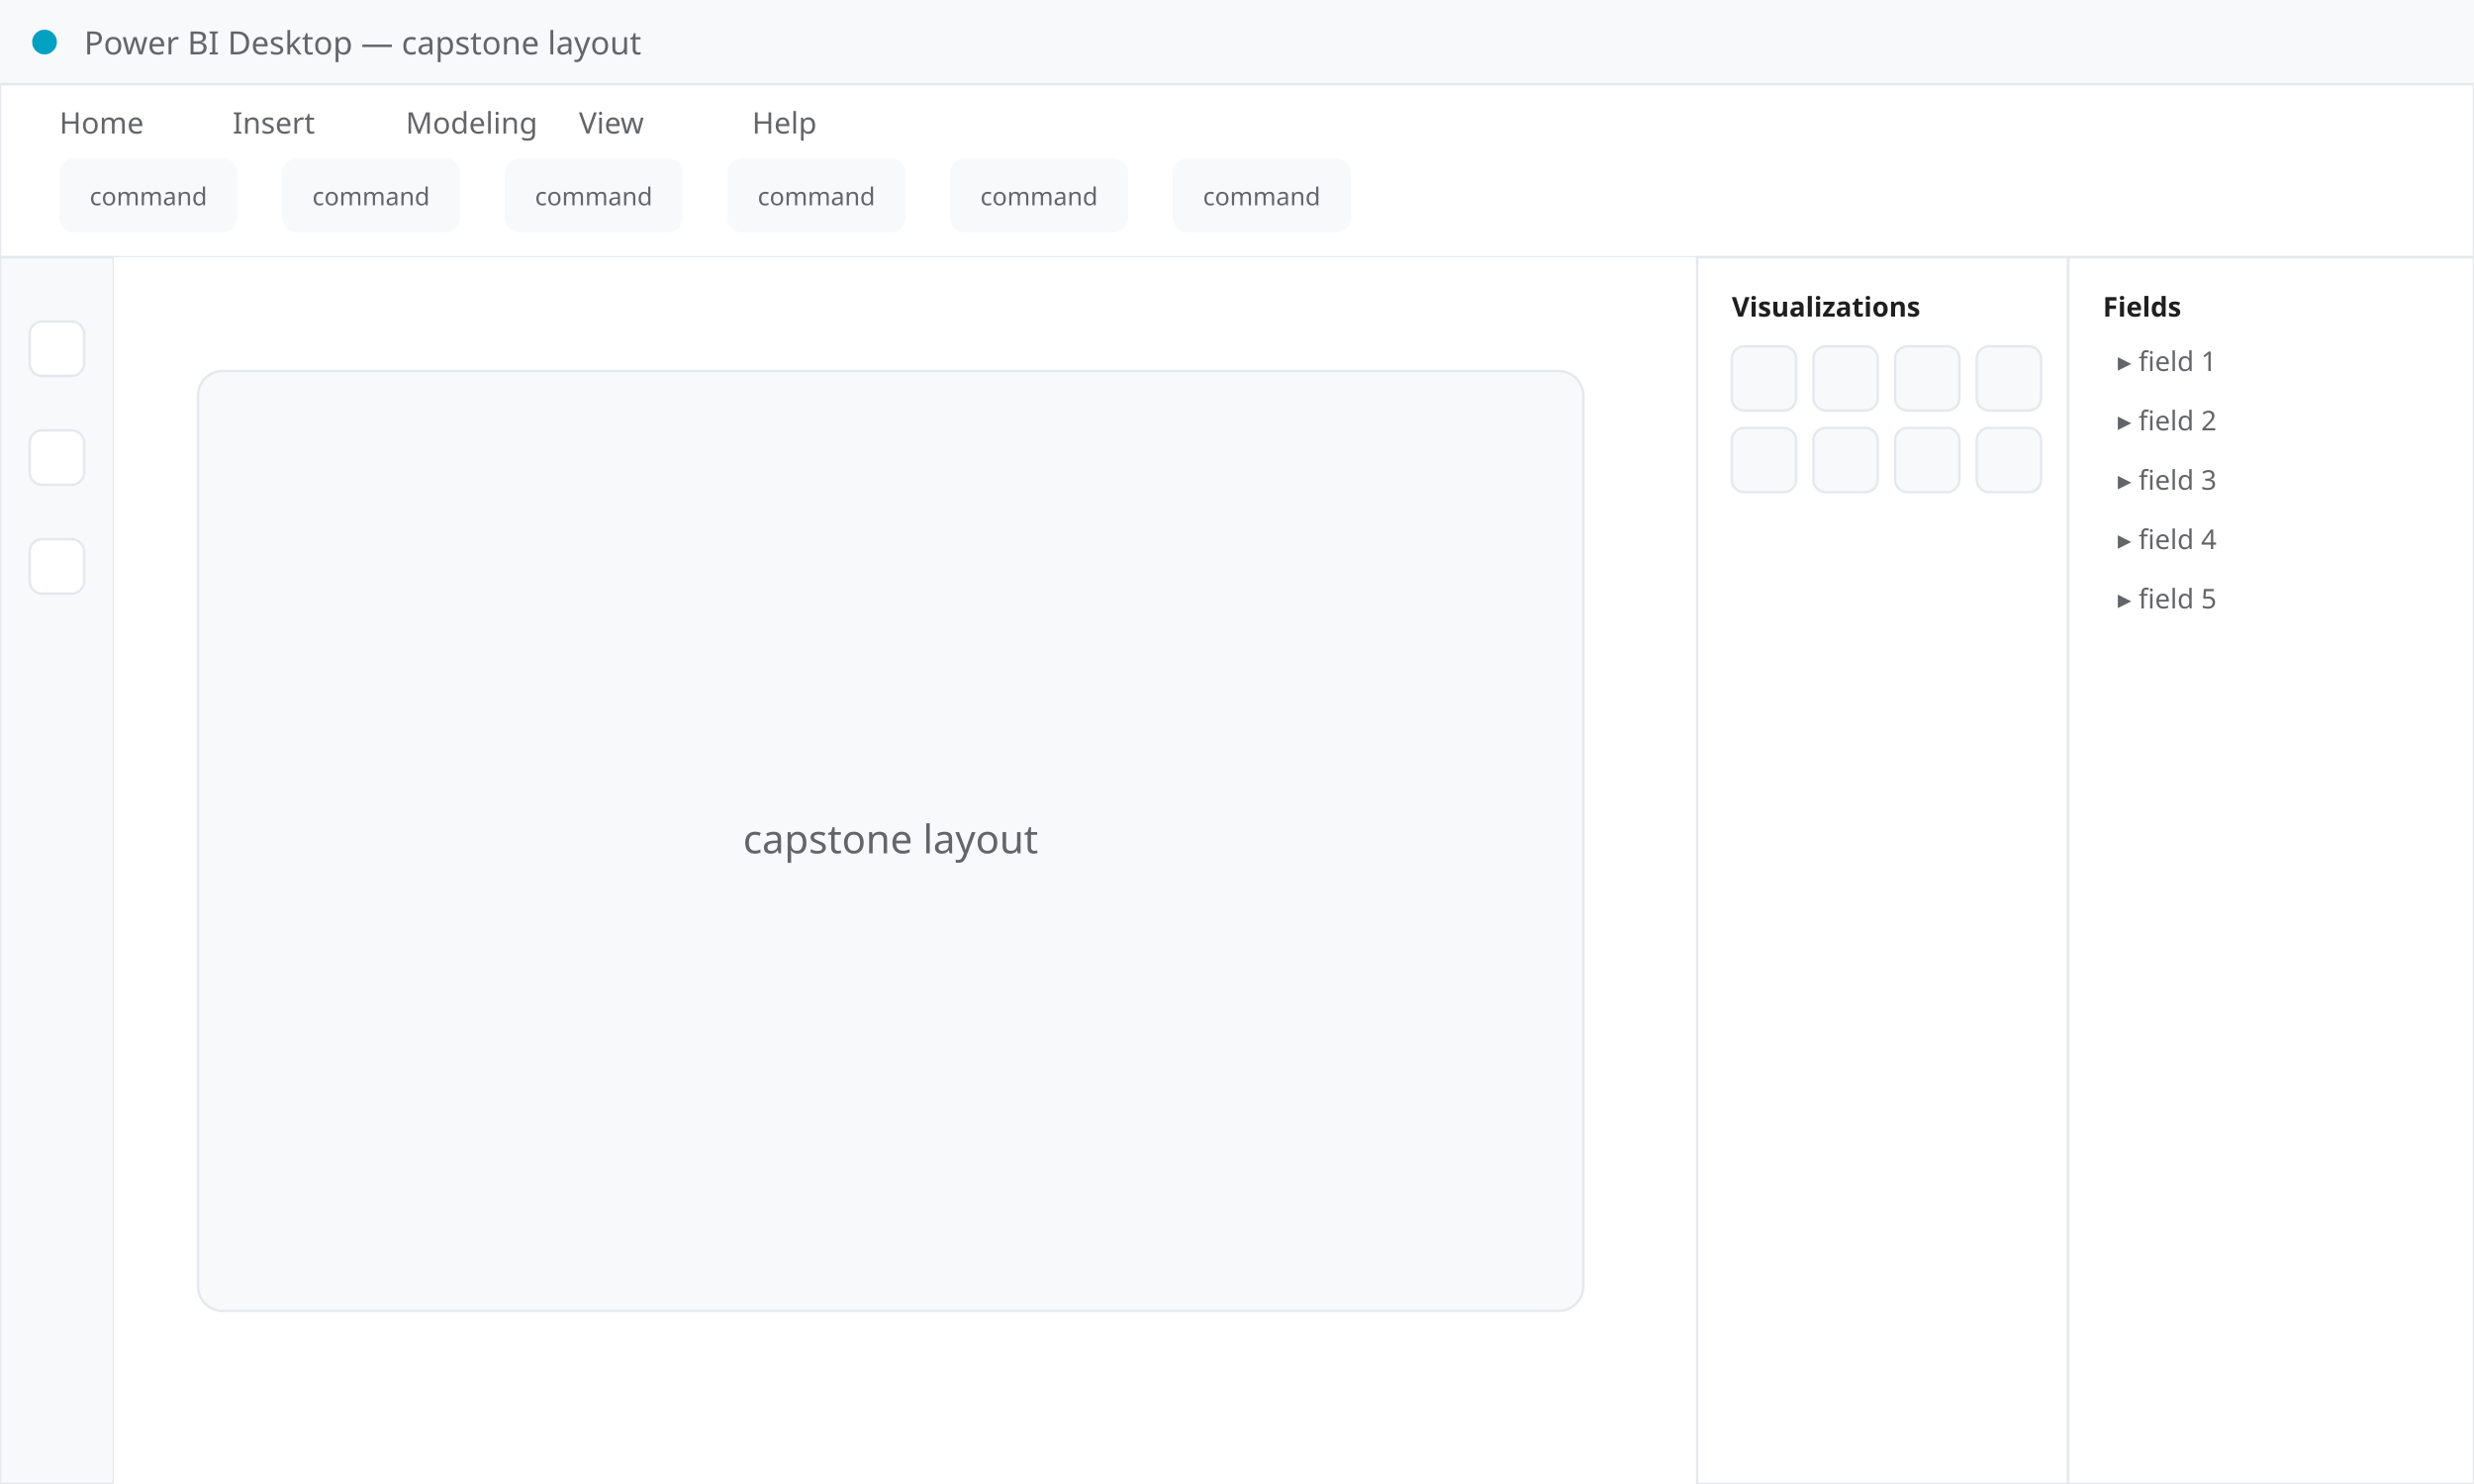
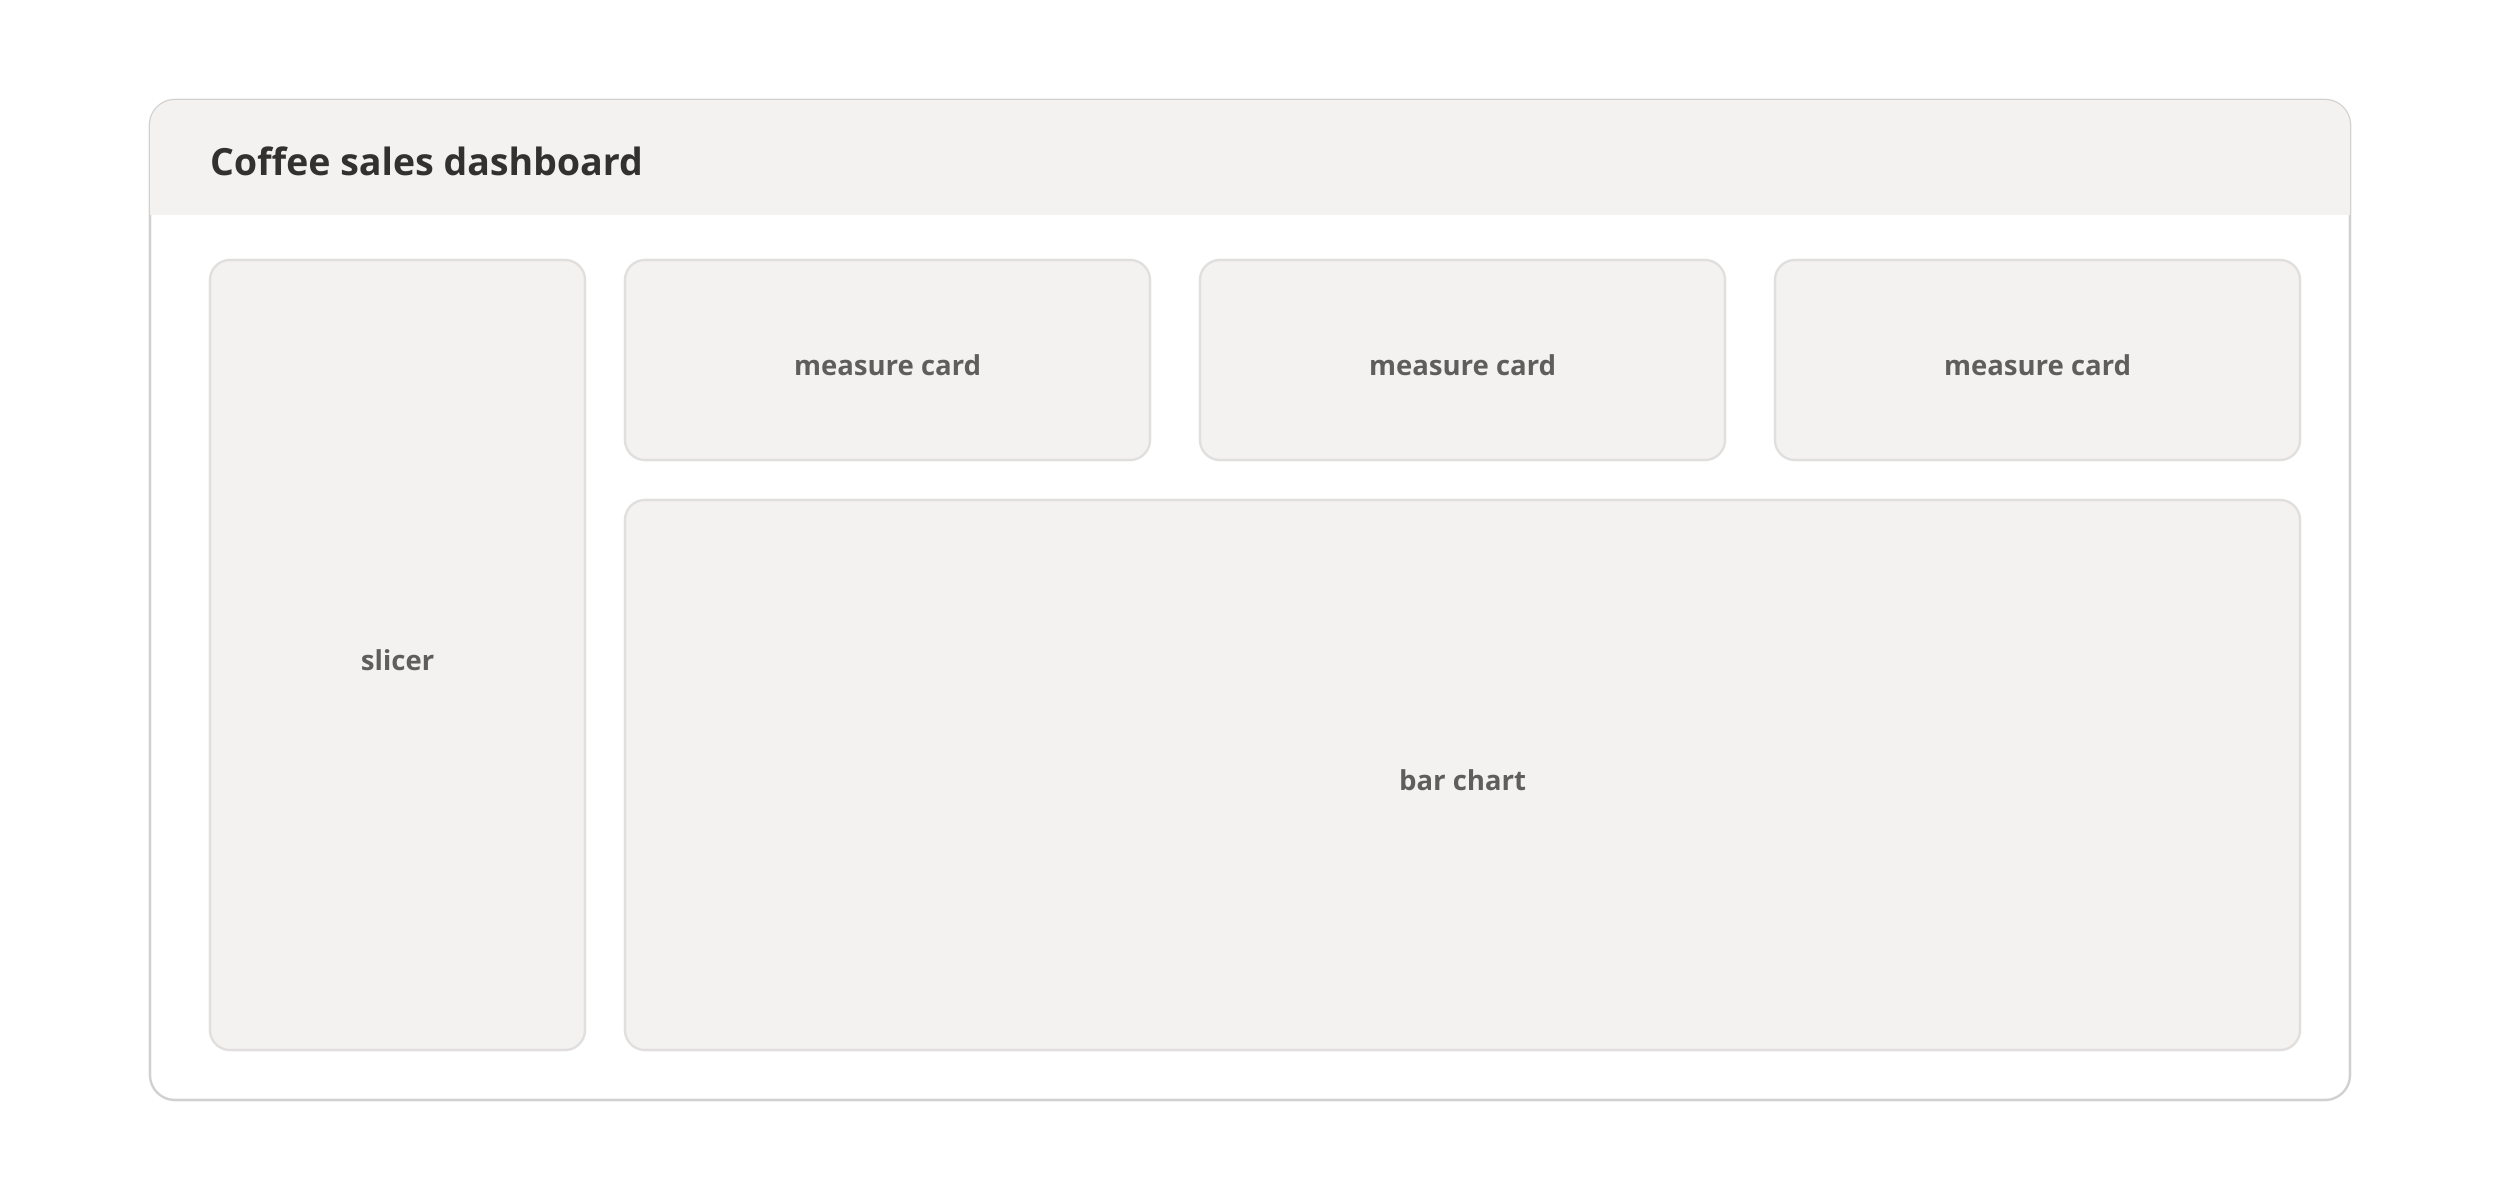
- <svg xmlns="http://www.w3.org/2000/svg" viewBox="0 0 1000 600" role="img" aria-hidden="true" font-family="Plus Jakarta Sans, sans-serif">
-   <rect width="1000" height="600" fill="#FFFFFF" />
-   <rect width="1000" height="34" fill="#F7F9FB" />
-   <circle cx="18" cy="17" r="5" fill="#02A0C1" />
-   <text x="34" y="22" font-size="13" fill="#646569">Power BI Desktop — capstone layout</text>
-   <rect y="34" width="1000" height="70" fill="#FFFFFF" stroke="#E5E9ED" />
-   <text x="24" y="54" font-size="12" fill="#646569">Home</text>
-   <text x="94" y="54" font-size="12" fill="#646569">Insert</text>
-   <text x="164" y="54" font-size="12" fill="#646569">Modeling</text>
-   <text x="234" y="54" font-size="12" fill="#646569">View</text>
-   <text x="304" y="54" font-size="12" fill="#646569">Help</text>
-   <rect x="24" y="64" width="72" height="30" rx="6" fill="#F7F9FB" />
-   <text x="60" y="83" font-size="10" fill="#646569" text-anchor="middle">command</text>
-   <rect x="114" y="64" width="72" height="30" rx="6" fill="#F7F9FB" />
-   <text x="150" y="83" font-size="10" fill="#646569" text-anchor="middle">command</text>
-   <rect x="204" y="64" width="72" height="30" rx="6" fill="#F7F9FB" />
-   <text x="240" y="83" font-size="10" fill="#646569" text-anchor="middle">command</text>
-   <rect x="294" y="64" width="72" height="30" rx="6" fill="#F7F9FB" />
-   <text x="330" y="83" font-size="10" fill="#646569" text-anchor="middle">command</text>
-   <rect x="384" y="64" width="72" height="30" rx="6" fill="#F7F9FB" />
-   <text x="420" y="83" font-size="10" fill="#646569" text-anchor="middle">command</text>
-   <rect x="474" y="64" width="72" height="30" rx="6" fill="#F7F9FB" />
-   <text x="510" y="83" font-size="10" fill="#646569" text-anchor="middle">command</text>
-   <rect y="104" width="46" height="496" fill="#F7F9FB" stroke="#E5E9ED" />
-   <rect x="12" y="130" width="22" height="22" rx="5" fill="#FFFFFF" stroke="#E5E9ED" />
-   <rect x="12" y="174" width="22" height="22" rx="5" fill="#FFFFFF" stroke="#E5E9ED" />
-   <rect x="12" y="218" width="22" height="22" rx="5" fill="#FFFFFF" stroke="#E5E9ED" />
-   <rect x="46" y="104" width="640" height="496" fill="#FFFFFF" />
-   <rect x="80" y="150" width="560" height="380" rx="10" fill="#F7F9FB" stroke="#E5E9ED" />
-   <text x="360" y="345" font-size="16" fill="#646569" text-anchor="middle">capstone layout</text>
-   <rect x="686" y="104" width="150" height="496" fill="#FFFFFF" stroke="#E5E9ED" />
-   <text x="700" y="128" font-size="11" fill="#1F1F1F" font-weight="600">Visualizations</text>
-   <rect x="700" y="140" width="26" height="26" rx="5" fill="#F7F9FB" stroke="#E5E9ED" />
-   <rect x="733" y="140" width="26" height="26" rx="5" fill="#F7F9FB" stroke="#E5E9ED" />
-   <rect x="766" y="140" width="26" height="26" rx="5" fill="#F7F9FB" stroke="#E5E9ED" />
-   <rect x="799" y="140" width="26" height="26" rx="5" fill="#F7F9FB" stroke="#E5E9ED" />
-   <rect x="700" y="173" width="26" height="26" rx="5" fill="#F7F9FB" stroke="#E5E9ED" />
-   <rect x="733" y="173" width="26" height="26" rx="5" fill="#F7F9FB" stroke="#E5E9ED" />
-   <rect x="766" y="173" width="26" height="26" rx="5" fill="#F7F9FB" stroke="#E5E9ED" />
-   <rect x="799" y="173" width="26" height="26" rx="5" fill="#F7F9FB" stroke="#E5E9ED" />
-   <rect x="836" y="104" width="164" height="496" fill="#FFFFFF" stroke="#E5E9ED" />
-   <text x="850" y="128" font-size="11" fill="#1F1F1F" font-weight="600">Fields</text>
-   <text x="856" y="150" font-size="11" fill="#646569">▸ field 1</text>
-   <text x="856" y="174" font-size="11" fill="#646569">▸ field 2</text>
-   <text x="856" y="198" font-size="11" fill="#646569">▸ field 3</text>
-   <text x="856" y="222" font-size="11" fill="#646569">▸ field 4</text>
-   <text x="856" y="246" font-size="11" fill="#646569">▸ field 5</text>
+ <svg xmlns="http://www.w3.org/2000/svg" viewBox="0 0 1000 480" role="img" aria-hidden="true" font-family="Segoe UI, Plus Jakarta Sans, sans-serif">
+   <rect x="0" y="0" width="1000" height="480" rx="0" fill="#FFFFFF" />
+   <rect x="60" y="40" width="880" height="400" rx="10" fill="#FFFFFF" stroke="#D2D0CE" stroke-width="1" />
+   <rect x="60" y="40" width="880" height="46" rx="10" fill="#F3F2F1" />
+   <rect x="60" y="76" width="880" height="10" rx="0" fill="#F3F2F1" />
+   <text x="84" y="70" font-size="15" fill="#323130" font-weight="700" text-anchor="start">Coffee sales dashboard</text>
+   <rect x="250" y="104" width="210" height="80" rx="8" fill="#F3F2F1" stroke="#E1DFDD" stroke-width="1" />
+   <text x="355" y="150" font-size="11" fill="#605E5C" font-weight="600" text-anchor="middle">measure card</text>
+   <rect x="480" y="104" width="210" height="80" rx="8" fill="#F3F2F1" stroke="#E1DFDD" stroke-width="1" />
+   <text x="585" y="150" font-size="11" fill="#605E5C" font-weight="600" text-anchor="middle">measure card</text>
+   <rect x="710" y="104" width="210" height="80" rx="8" fill="#F3F2F1" stroke="#E1DFDD" stroke-width="1" />
+   <text x="815" y="150" font-size="11" fill="#605E5C" font-weight="600" text-anchor="middle">measure card</text>
+   <rect x="84" y="104" width="150" height="316" rx="8" fill="#F3F2F1" stroke="#E1DFDD" stroke-width="1" />
+   <text x="159" y="268" font-size="11" fill="#605E5C" font-weight="600" text-anchor="middle">slicer</text>
+   <rect x="250" y="200" width="670" height="220" rx="8" fill="#F3F2F1" stroke="#E1DFDD" stroke-width="1" />
+   <text x="585" y="316" font-size="11" fill="#605E5C" font-weight="600" text-anchor="middle">bar chart</text>
</svg>
